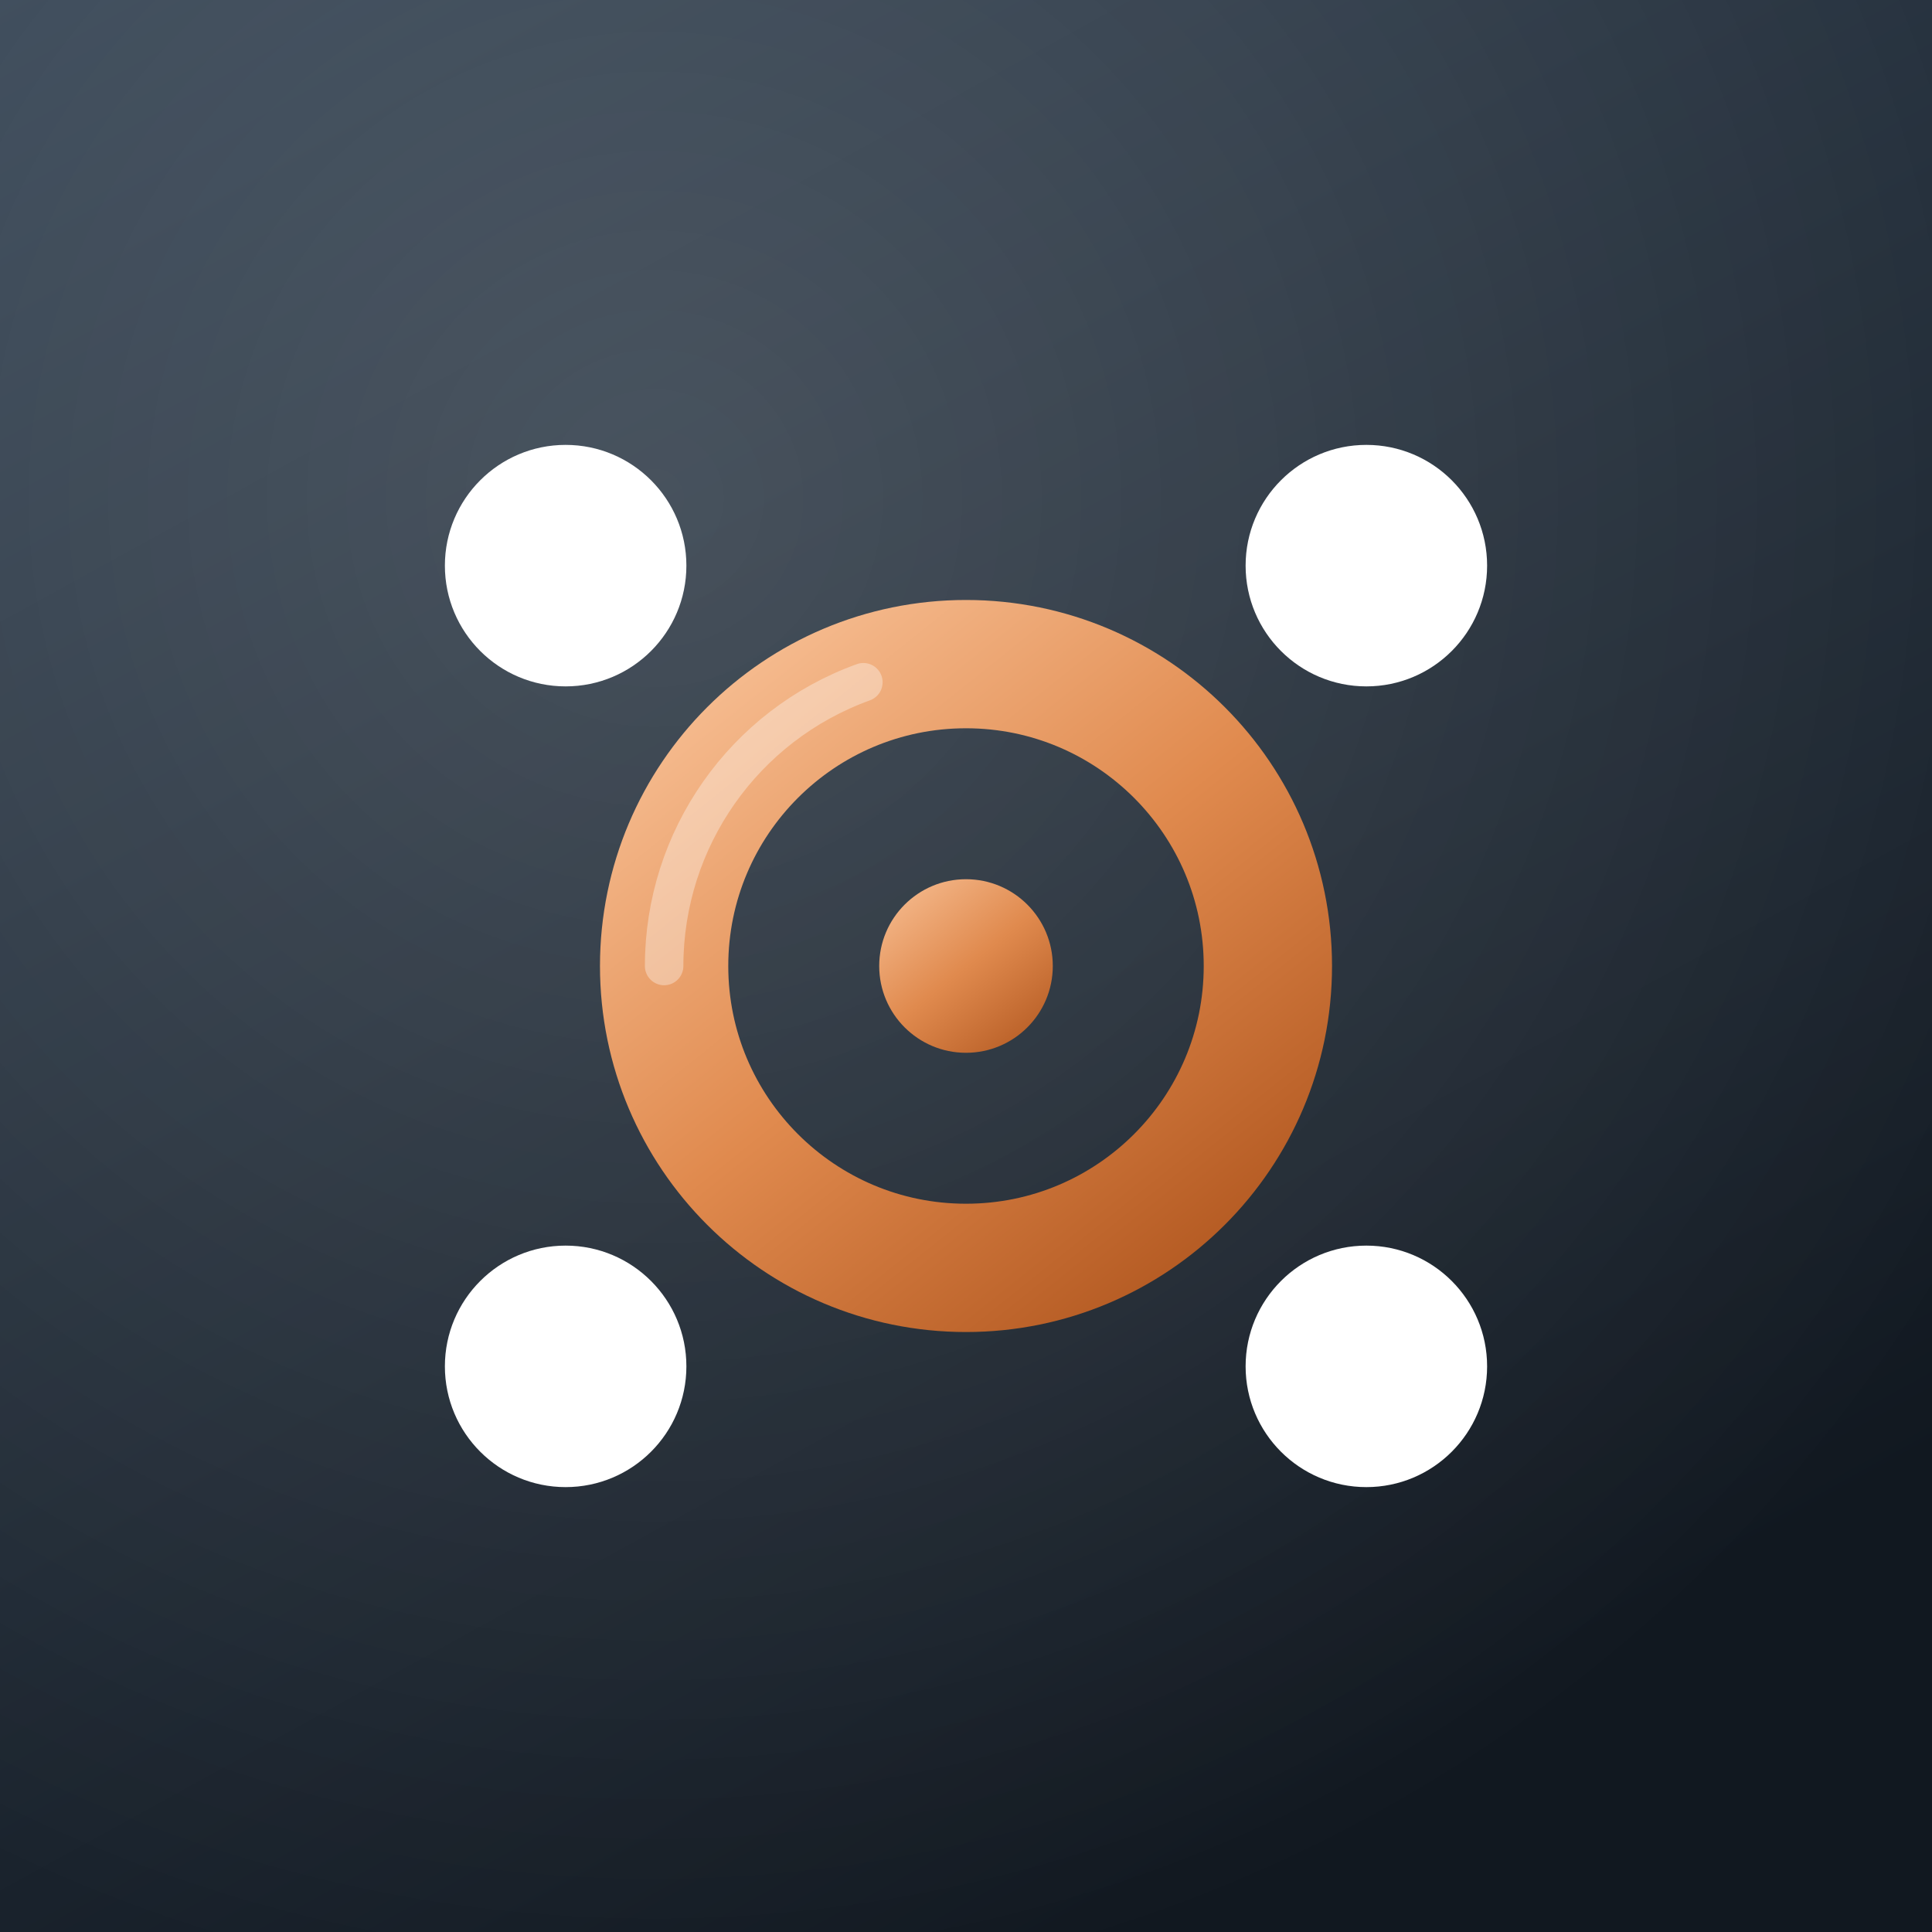
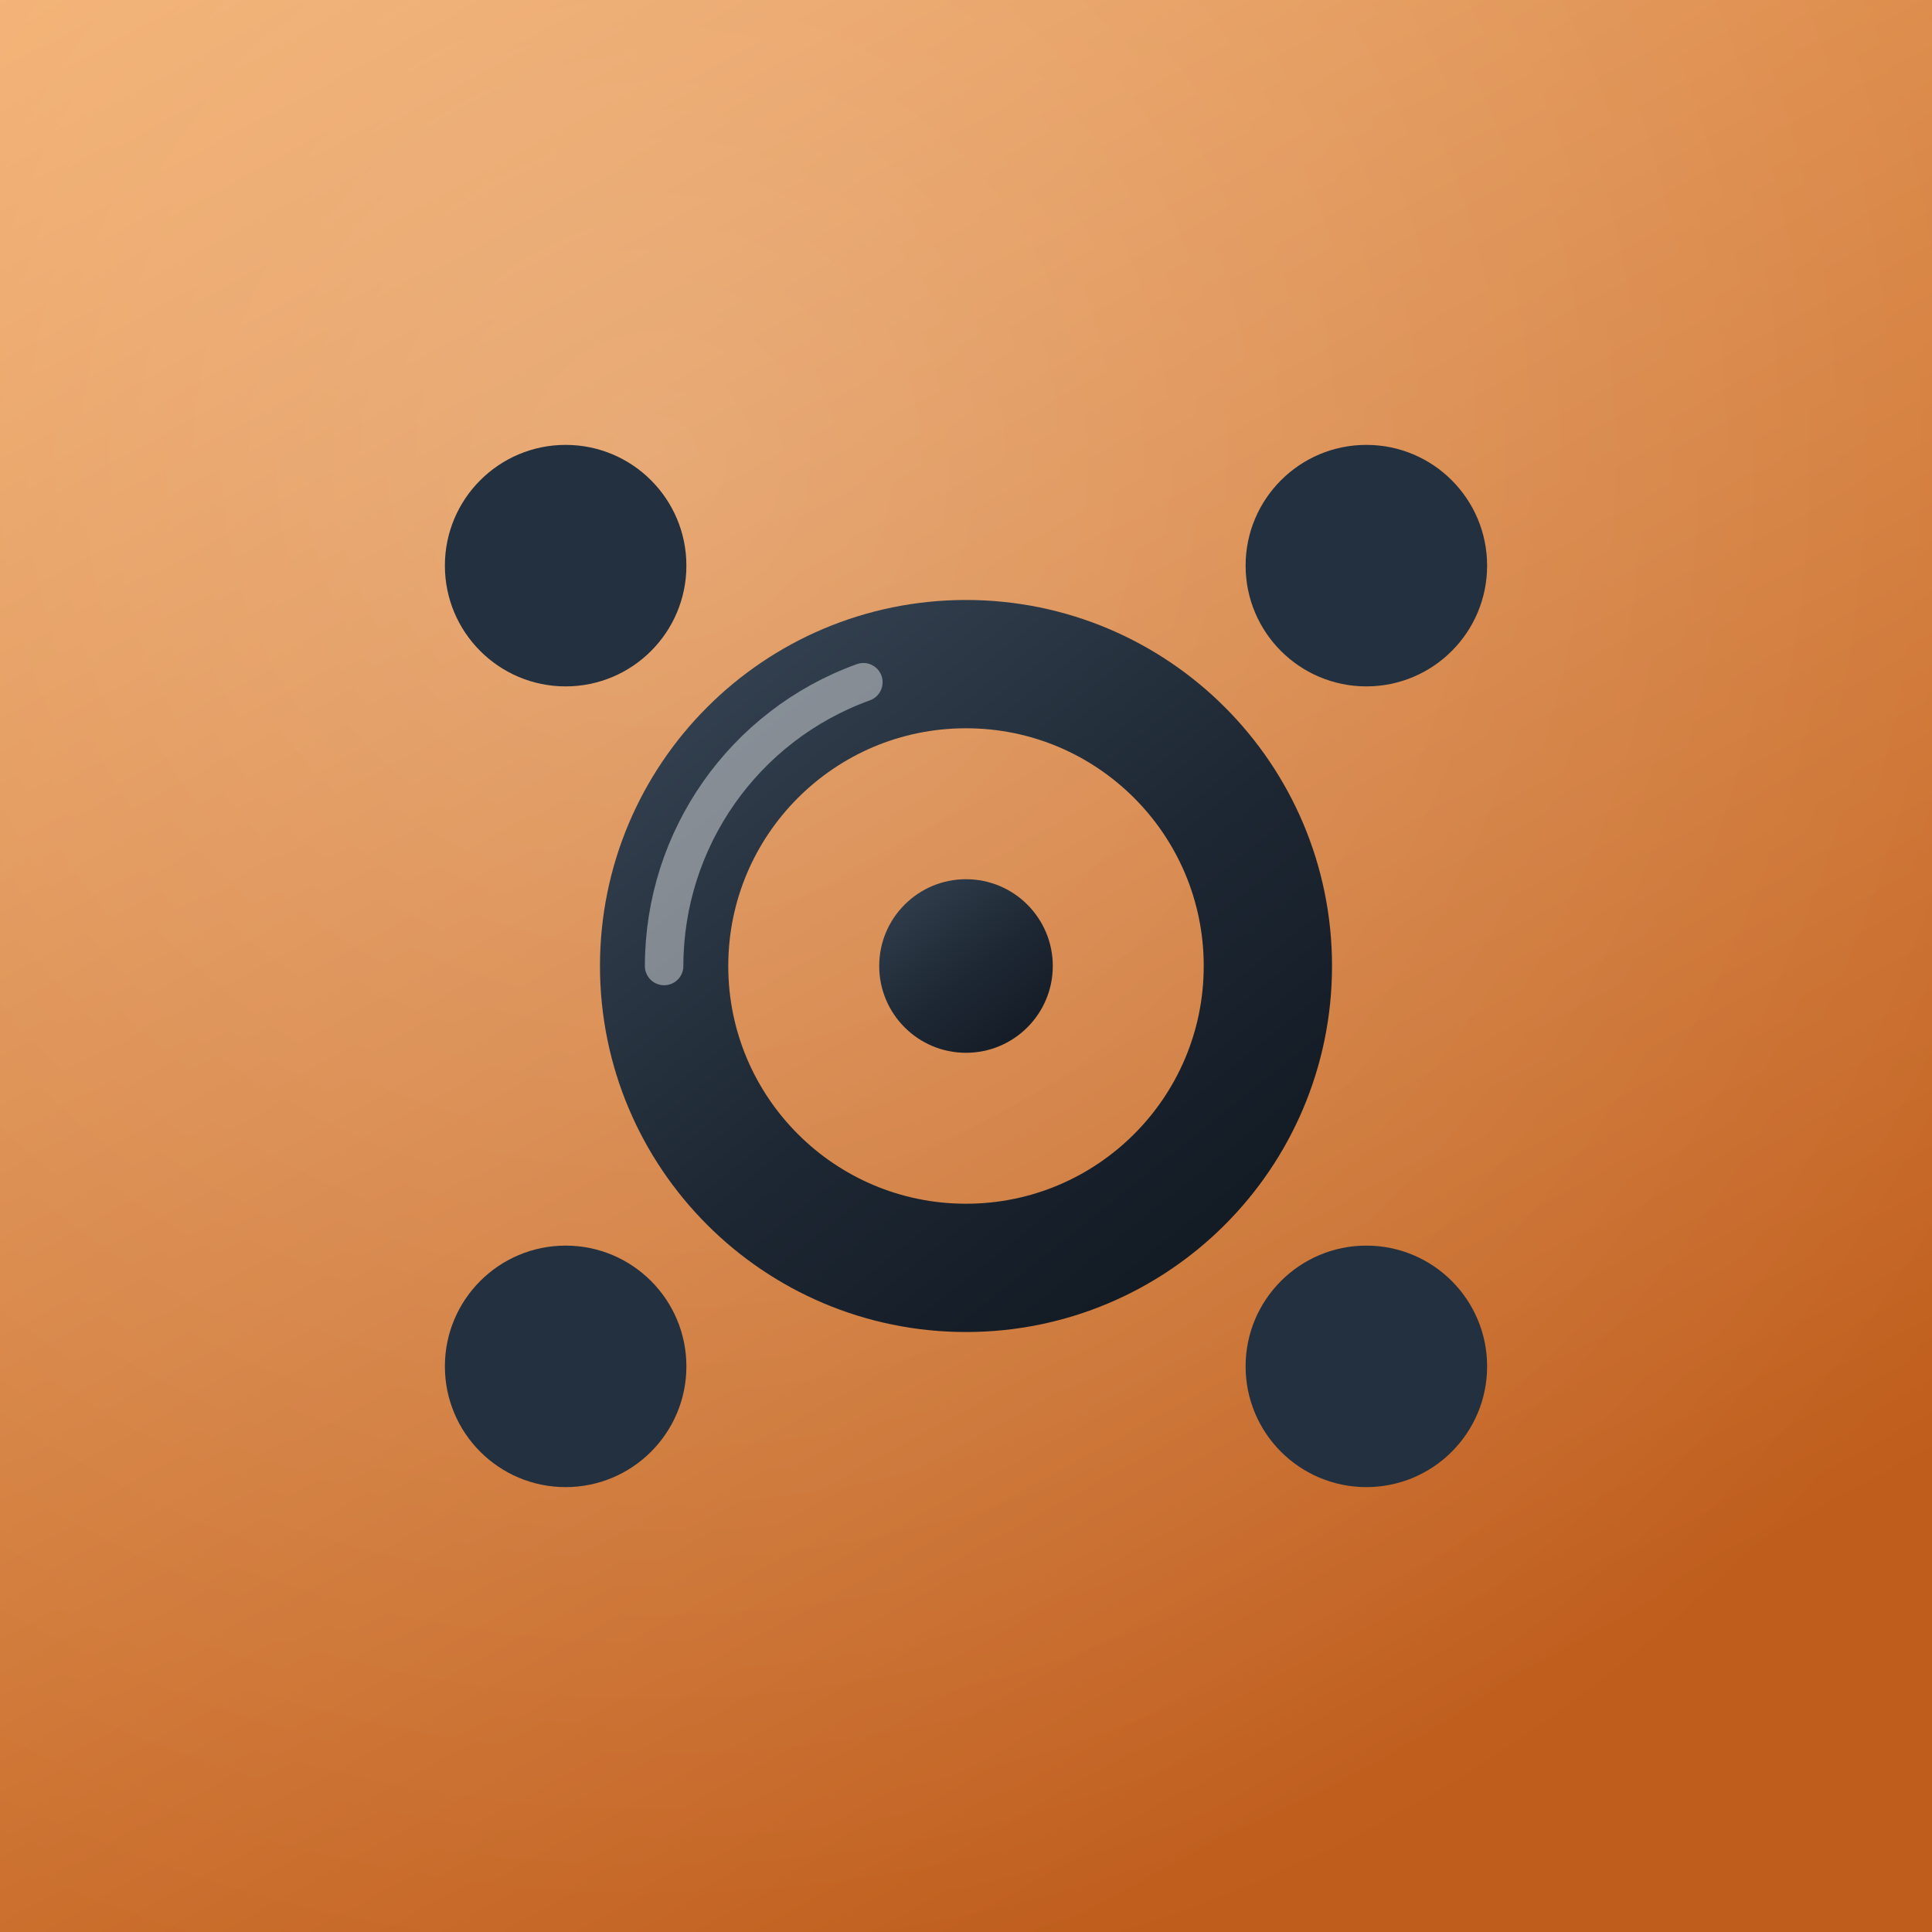
<svg xmlns="http://www.w3.org/2000/svg" viewBox="0 0 512 512" width="512" height="512" role="img" aria-label="Nexus One">
  <defs>
    <linearGradient id="bg" x1="0" y1="0" x2="0.55" y2="1">
-       <stop offset="0" stop-color="#334252" />
-       <stop offset="1" stop-color="#111820" />
+       <stop offset="0" stop-color="#f2ab68" />
+       <stop offset="1" stop-color="#bf5d1c" />
    </linearGradient>
-     <linearGradient id="cu" x1="0.1" y1="0" x2="0.9" y2="1">
-       <stop offset="0" stop-color="#f6bc90" />
-       <stop offset="0.5" stop-color="#e08a4e" />
-       <stop offset="1" stop-color="#b45a22" />
+     <linearGradient id="ink" x1="0.1" y1="0" x2="0.9" y2="1">
+       <stop offset="0" stop-color="#33404f" />
+       <stop offset="0.55" stop-color="#1d2733" />
+       <stop offset="1" stop-color="#121a23" />
    </linearGradient>
-     <radialGradient id="glow" cx="0.34" cy="0.26" r="0.78">
-       <stop offset="0" stop-color="#fff" stop-opacity="0.15" />
+     <radialGradient id="glow" cx="0.34" cy="0.24" r="0.8">
+       <stop offset="0" stop-color="#fff" stop-opacity="0.22" />
      <stop offset="1" stop-color="#fff" stop-opacity="0" />
    </radialGradient>
  </defs>
  <rect width="512" height="512" fill="url(#bg)" />
  <rect width="512" height="512" fill="url(#glow)" />
-   <circle cx="256" cy="256" r="80.0" fill="none" stroke="url(#cu)" stroke-width="34.0" />
-   <path d="M176.0 256 A80.0 80.0 0 0 1 228.8 180.8" fill="none" stroke="#fff" stroke-opacity="0.34" stroke-width="10.2" stroke-linecap="round" />
-   <circle cx="256" cy="256" r="23.0" fill="url(#cu)" />
-   <circle cx="362.1" cy="149.9" r="32.0" fill="#fff" />
-   <circle cx="362.1" cy="362.1" r="32.0" fill="#fff" />
-   <circle cx="149.9" cy="362.1" r="32.0" fill="#fff" />
-   <circle cx="149.9" cy="149.9" r="32.0" fill="#fff" />
+   <circle cx="256" cy="256" r="80" fill="none" stroke="url(#ink)" stroke-width="34" />
+   <path d="M176 256 A80 80 0 0 1 228.8 180.8" fill="none" stroke="#fff" stroke-opacity="0.42" stroke-width="10.2" stroke-linecap="round" />
+   <circle cx="256" cy="256" r="23" fill="url(#ink)" />
+   <circle cx="362.1" cy="149.9" r="32" fill="#22303f" />
+   <circle cx="362.1" cy="362.1" r="32" fill="#22303f" />
+   <circle cx="149.9" cy="362.1" r="32" fill="#22303f" />
+   <circle cx="149.9" cy="149.9" r="32" fill="#22303f" />
</svg>
